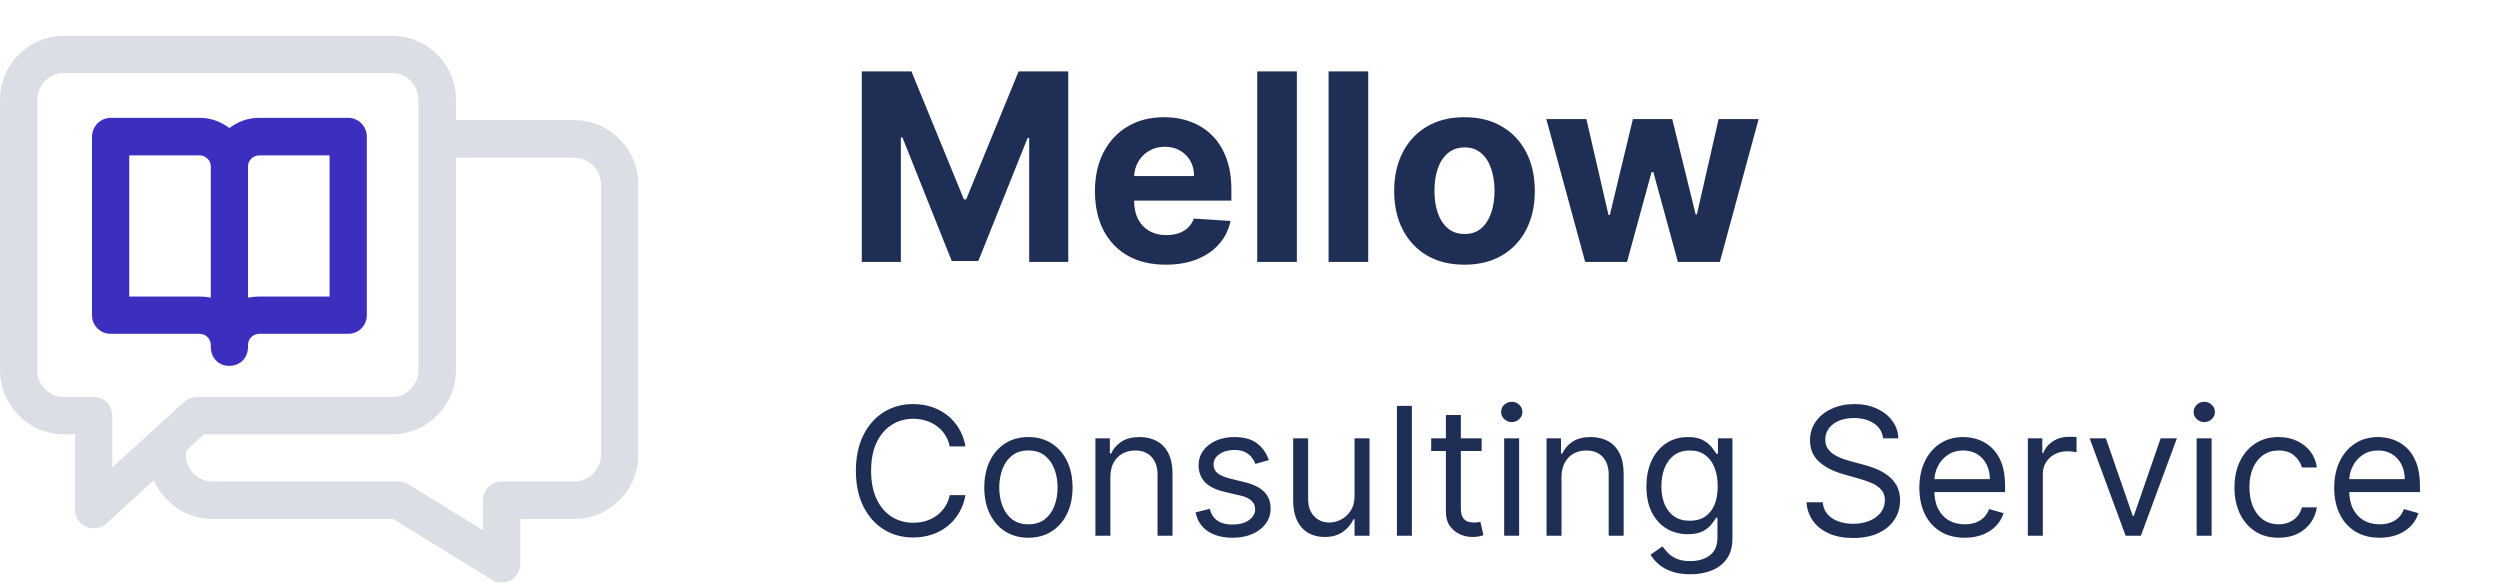
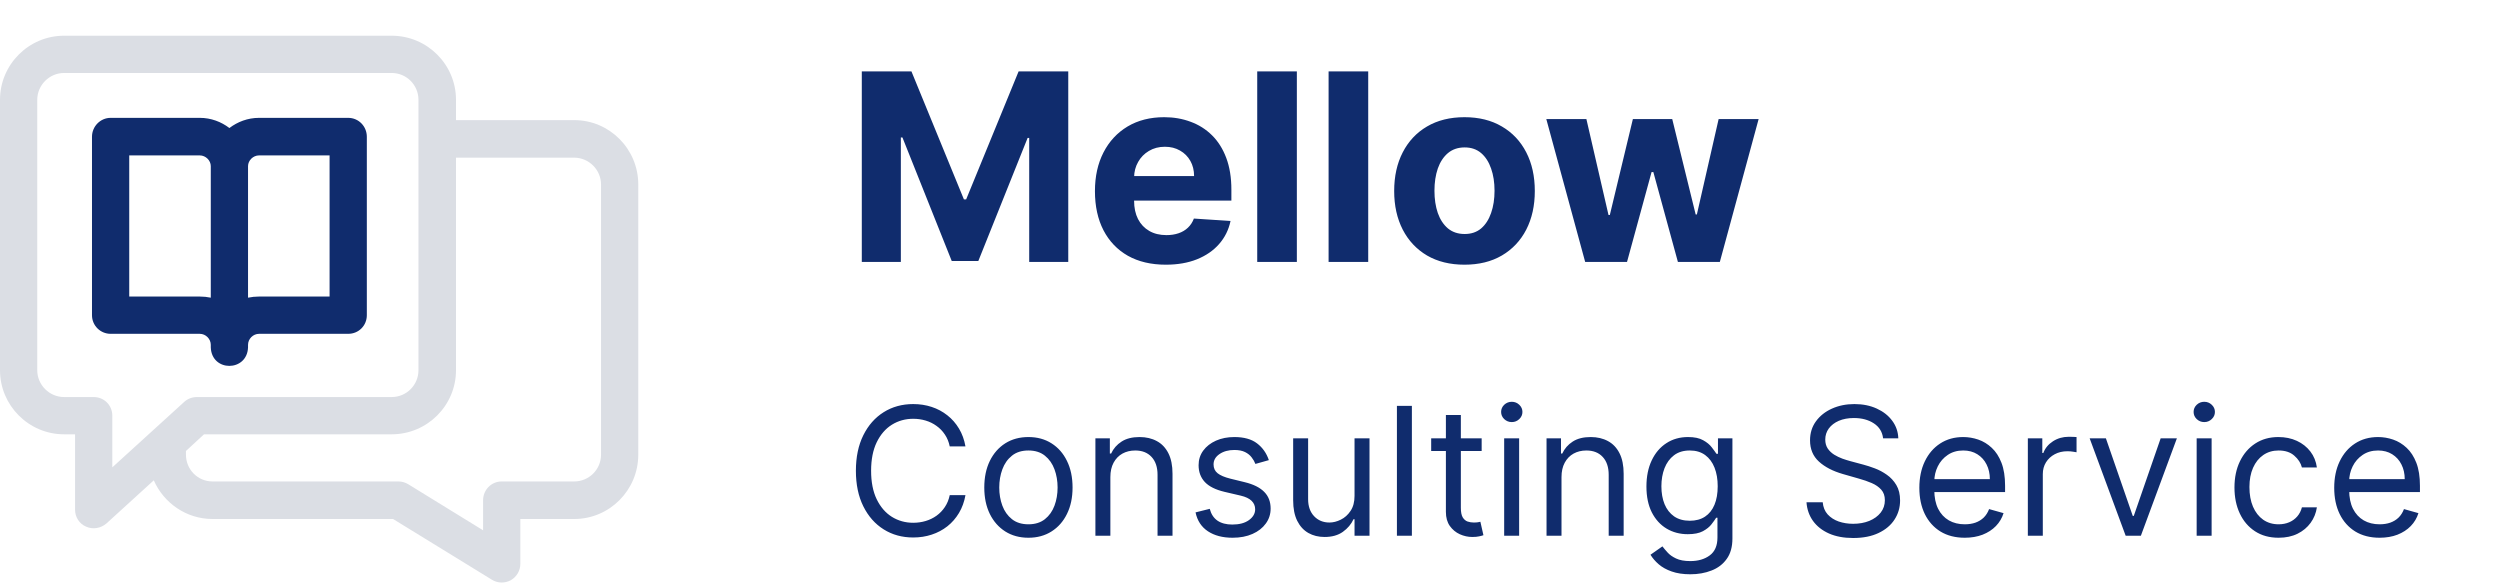
<svg xmlns="http://www.w3.org/2000/svg" width="210" height="49" viewBox="0 0 210 49" fill="none">
  <path fill-rule="evenodd" clip-rule="evenodd" d="M48.235 10.09C51.198 10.09 53.615 12.509 53.615 15.497V38.19C53.615 41.177 51.198 43.596 48.235 43.596H43.708V47.366C43.708 47.935 43.4 48.457 42.902 48.742C42.404 49.003 41.812 49.003 41.314 48.694L33.018 43.596H17.848C15.644 43.596 13.748 42.245 12.918 40.347L8.936 43.975C8.462 44.379 7.798 44.497 7.229 44.236C6.66 43.999 6.305 43.43 6.305 42.814V36.482H5.381C2.418 36.482 0 34.064 0 31.099V8.383C0 5.419 2.418 3 5.381 3H32.899C35.886 3 38.304 5.419 38.304 8.383V10.09H48.235ZM9.434 34.917V39.257L15.478 33.755C15.762 33.495 16.142 33.352 16.544 33.352H32.899C34.156 33.352 35.151 32.333 35.151 31.099V8.383C35.151 7.15 34.156 6.13 32.899 6.13H5.381C4.148 6.13 3.129 7.15 3.129 8.383V31.099C3.129 32.333 4.148 33.352 5.381 33.352H7.869C8.746 33.352 9.434 34.04 9.434 34.917ZM50.487 15.497C50.487 14.264 49.468 13.244 48.235 13.244H38.304V31.099C38.304 34.064 35.886 36.482 32.899 36.482H17.137L15.62 37.881V38.19C15.62 39.446 16.616 40.442 17.848 40.442H33.468C33.776 40.442 34.061 40.537 34.298 40.679L40.579 44.545V42.031C40.579 41.154 41.266 40.442 42.143 40.442H48.235C49.468 40.442 50.487 39.446 50.487 38.19V15.497Z" fill="#DBDEE4" />
-   <path fill-rule="evenodd" clip-rule="evenodd" d="M16.782 28.041H9.291C8.438 28.041 7.727 27.353 7.727 26.476V11.489C7.727 10.612 8.438 9.9 9.291 9.9H16.782C17.73 9.9 18.583 10.232 19.27 10.754C19.958 10.232 20.811 9.9 21.759 9.9H29.249C30.126 9.9 30.814 10.612 30.814 11.489V26.476C30.814 27.353 30.126 28.041 29.249 28.041H21.759C21.261 28.041 20.835 28.467 20.835 28.965V29.179C20.764 31.242 17.777 31.265 17.706 29.179V28.965C17.706 28.467 17.279 28.041 16.782 28.041ZM20.835 13.955V25.005C21.135 24.942 21.443 24.91 21.759 24.91H27.685V13.054H21.759C21.261 13.054 20.835 13.481 20.835 13.955ZM10.856 13.054V24.91H16.782C17.098 24.91 17.406 24.942 17.706 25.005V13.955C17.706 13.481 17.279 13.054 16.782 13.054H10.856Z" fill="#3C2FC0" />
-   <path d="M72.391 6H76.562L80.969 16.75H81.156L85.562 6H89.734V22H86.453V11.586H86.32L82.18 21.922H79.945L75.805 11.547H75.672V22H72.391V6ZM97.928 22.234C96.693 22.234 95.631 21.984 94.74 21.484C93.855 20.979 93.172 20.266 92.693 19.344C92.214 18.417 91.975 17.32 91.975 16.055C91.975 14.82 92.214 13.737 92.693 12.805C93.172 11.872 93.847 11.146 94.717 10.625C95.592 10.104 96.618 9.844 97.795 9.844C98.587 9.844 99.324 9.971 100.006 10.227C100.693 10.477 101.292 10.854 101.803 11.359C102.318 11.865 102.719 12.5 103.006 13.266C103.292 14.026 103.436 14.917 103.436 15.938V16.852H93.303V14.789H100.303C100.303 14.31 100.199 13.885 99.99 13.516C99.782 13.146 99.493 12.857 99.123 12.648C98.758 12.435 98.334 12.328 97.85 12.328C97.344 12.328 96.897 12.445 96.506 12.68C96.12 12.909 95.818 13.219 95.6 13.609C95.381 13.995 95.269 14.425 95.264 14.898V16.859C95.264 17.453 95.373 17.966 95.592 18.398C95.816 18.831 96.131 19.164 96.537 19.398C96.943 19.633 97.425 19.75 97.982 19.75C98.352 19.75 98.691 19.698 98.998 19.594C99.305 19.49 99.568 19.333 99.787 19.125C100.006 18.917 100.173 18.662 100.287 18.359L103.365 18.562C103.209 19.302 102.889 19.948 102.404 20.5C101.925 21.047 101.305 21.474 100.545 21.781C99.79 22.083 98.917 22.234 97.928 22.234ZM108.936 6V22H105.607V6H108.936ZM114.93 6V22H111.602V6H114.93ZM123.018 22.234C121.804 22.234 120.755 21.977 119.869 21.461C118.989 20.94 118.309 20.216 117.83 19.289C117.351 18.357 117.111 17.276 117.111 16.047C117.111 14.807 117.351 13.724 117.83 12.797C118.309 11.865 118.989 11.141 119.869 10.625C120.755 10.104 121.804 9.844 123.018 9.844C124.231 9.844 125.278 10.104 126.158 10.625C127.044 11.141 127.726 11.865 128.205 12.797C128.684 13.724 128.924 14.807 128.924 16.047C128.924 17.276 128.684 18.357 128.205 19.289C127.726 20.216 127.044 20.94 126.158 21.461C125.278 21.977 124.231 22.234 123.018 22.234ZM123.033 19.656C123.585 19.656 124.046 19.5 124.416 19.188C124.786 18.87 125.064 18.438 125.252 17.891C125.445 17.344 125.541 16.721 125.541 16.023C125.541 15.325 125.445 14.703 125.252 14.156C125.064 13.609 124.786 13.177 124.416 12.859C124.046 12.542 123.585 12.383 123.033 12.383C122.476 12.383 122.007 12.542 121.627 12.859C121.252 13.177 120.968 13.609 120.775 14.156C120.588 14.703 120.494 15.325 120.494 16.023C120.494 16.721 120.588 17.344 120.775 17.891C120.968 18.438 121.252 18.87 121.627 19.188C122.007 19.5 122.476 19.656 123.033 19.656ZM133.154 22L129.889 10H133.256L135.115 18.062H135.225L137.162 10H140.467L142.436 18.016H142.537L144.365 10H147.725L144.467 22H140.943L138.881 14.453H138.732L136.67 22H133.154Z" fill="#1F2E54" />
-   <path d="M81.099 37.5H79.778C79.7 37.12 79.564 36.786 79.368 36.499C79.177 36.211 78.942 35.969 78.665 35.774C78.392 35.575 78.088 35.426 77.754 35.327C77.421 35.227 77.072 35.178 76.71 35.178C76.05 35.178 75.451 35.344 74.915 35.678C74.382 36.012 73.958 36.504 73.642 37.154C73.329 37.804 73.173 38.601 73.173 39.545C73.173 40.49 73.329 41.287 73.642 41.937C73.958 42.587 74.382 43.079 74.915 43.413C75.451 43.746 76.05 43.913 76.71 43.913C77.072 43.913 77.421 43.864 77.754 43.764C78.088 43.665 78.392 43.517 78.665 43.322C78.942 43.123 79.177 42.88 79.368 42.592C79.564 42.301 79.7 41.967 79.778 41.591H81.099C81 42.148 80.819 42.647 80.556 43.088C80.293 43.528 79.967 43.903 79.576 44.212C79.185 44.517 78.747 44.75 78.26 44.909C77.777 45.069 77.261 45.149 76.71 45.149C75.78 45.149 74.952 44.922 74.228 44.467C73.504 44.013 72.934 43.367 72.518 42.528C72.103 41.69 71.895 40.696 71.895 39.545C71.895 38.395 72.103 37.401 72.518 36.562C72.934 35.724 73.504 35.078 74.228 34.624C74.952 34.169 75.78 33.942 76.71 33.942C77.261 33.942 77.777 34.022 78.26 34.181C78.747 34.341 79.185 34.576 79.576 34.885C79.967 35.19 80.293 35.563 80.556 36.003C80.819 36.44 81 36.939 81.099 37.5ZM86.388 45.17C85.649 45.17 85.001 44.995 84.443 44.643C83.889 44.291 83.456 43.8 83.144 43.168C82.835 42.535 82.68 41.797 82.68 40.952C82.68 40.099 82.835 39.355 83.144 38.72C83.456 38.084 83.889 37.591 84.443 37.239C85.001 36.887 85.649 36.712 86.388 36.712C87.126 36.712 87.772 36.887 88.326 37.239C88.884 37.591 89.317 38.084 89.626 38.72C89.939 39.355 90.095 40.099 90.095 40.952C90.095 41.797 89.939 42.535 89.626 43.168C89.317 43.8 88.884 44.291 88.326 44.643C87.772 44.995 87.126 45.17 86.388 45.17ZM86.388 44.041C86.949 44.041 87.41 43.897 87.772 43.61C88.135 43.322 88.403 42.944 88.577 42.475C88.751 42.006 88.838 41.499 88.838 40.952C88.838 40.405 88.751 39.895 88.577 39.423C88.403 38.951 88.135 38.569 87.772 38.278C87.41 37.986 86.949 37.841 86.388 37.841C85.826 37.841 85.365 37.986 85.003 38.278C84.64 38.569 84.372 38.951 84.198 39.423C84.024 39.895 83.937 40.405 83.937 40.952C83.937 41.499 84.024 42.006 84.198 42.475C84.372 42.944 84.64 43.322 85.003 43.61C85.365 43.897 85.826 44.041 86.388 44.041ZM93.271 40.078V45H92.014V36.818H93.228V38.097H93.335C93.527 37.681 93.818 37.347 94.209 37.095C94.599 36.84 95.103 36.712 95.721 36.712C96.275 36.712 96.76 36.825 97.175 37.053C97.591 37.276 97.914 37.617 98.145 38.075C98.376 38.53 98.491 39.105 98.491 39.801V45H97.234V39.886C97.234 39.244 97.067 38.743 96.733 38.384C96.4 38.022 95.941 37.841 95.359 37.841C94.958 37.841 94.599 37.928 94.283 38.102C93.971 38.276 93.724 38.53 93.543 38.864C93.362 39.197 93.271 39.602 93.271 40.078ZM106.584 38.651L105.454 38.97C105.383 38.782 105.279 38.599 105.14 38.422C105.005 38.24 104.821 38.091 104.586 37.974C104.352 37.857 104.052 37.798 103.686 37.798C103.185 37.798 102.768 37.914 102.434 38.145C102.104 38.372 101.939 38.661 101.939 39.013C101.939 39.325 102.052 39.572 102.28 39.753C102.507 39.934 102.862 40.085 103.345 40.206L104.56 40.504C105.291 40.682 105.836 40.953 106.195 41.319C106.554 41.681 106.733 42.148 106.733 42.72C106.733 43.189 106.598 43.608 106.328 43.977C106.062 44.347 105.689 44.638 105.209 44.851C104.73 45.064 104.172 45.17 103.537 45.17C102.702 45.17 102.012 44.989 101.465 44.627C100.918 44.265 100.572 43.736 100.426 43.04L101.619 42.742C101.733 43.182 101.948 43.512 102.264 43.732C102.583 43.952 103.001 44.062 103.516 44.062C104.101 44.062 104.567 43.938 104.911 43.69C105.259 43.438 105.433 43.136 105.433 42.784C105.433 42.5 105.334 42.262 105.135 42.07C104.936 41.875 104.631 41.729 104.219 41.633L102.855 41.314C102.106 41.136 101.555 40.861 101.204 40.488C100.856 40.112 100.682 39.641 100.682 39.077C100.682 38.615 100.811 38.207 101.071 37.852C101.333 37.496 101.69 37.218 102.141 37.015C102.596 36.813 103.111 36.712 103.686 36.712C104.496 36.712 105.131 36.889 105.593 37.244C106.058 37.599 106.388 38.068 106.584 38.651ZM113.781 41.655V36.818H115.039V45H113.781V43.615H113.696C113.504 44.031 113.206 44.384 112.801 44.675C112.396 44.963 111.885 45.106 111.267 45.106C110.756 45.106 110.301 44.995 109.904 44.771C109.506 44.544 109.193 44.203 108.966 43.748C108.739 43.29 108.625 42.713 108.625 42.017V36.818H109.882V41.932C109.882 42.528 110.049 43.004 110.383 43.359C110.72 43.715 111.15 43.892 111.672 43.892C111.985 43.892 112.302 43.812 112.626 43.652C112.952 43.492 113.226 43.248 113.446 42.917C113.67 42.587 113.781 42.166 113.781 41.655ZM118.598 34.091V45H117.341V34.091H118.598ZM124.459 36.818V37.883H120.219V36.818H124.459ZM121.455 34.858H122.712V42.656C122.712 43.011 122.763 43.278 122.866 43.455C122.973 43.629 123.108 43.746 123.271 43.807C123.438 43.864 123.614 43.892 123.798 43.892C123.937 43.892 124.05 43.885 124.139 43.871C124.228 43.853 124.299 43.839 124.352 43.828L124.608 44.957C124.523 44.989 124.404 45.021 124.251 45.053C124.098 45.089 123.905 45.106 123.67 45.106C123.315 45.106 122.967 45.03 122.626 44.877C122.289 44.725 122.009 44.492 121.785 44.18C121.565 43.867 121.455 43.473 121.455 42.997V34.858ZM126.35 45V36.818H127.607V45H126.35ZM126.989 35.455C126.744 35.455 126.533 35.371 126.355 35.204C126.181 35.037 126.094 34.837 126.094 34.602C126.094 34.368 126.181 34.167 126.355 34C126.533 33.834 126.744 33.75 126.989 33.75C127.234 33.75 127.444 33.834 127.618 34C127.795 34.167 127.884 34.368 127.884 34.602C127.884 34.837 127.795 35.037 127.618 35.204C127.444 35.371 127.234 35.455 126.989 35.455ZM131.166 40.078V45H129.909V36.818H131.124V38.097H131.23C131.422 37.681 131.713 37.347 132.104 37.095C132.495 36.84 132.999 36.712 133.617 36.712C134.171 36.712 134.655 36.825 135.071 37.053C135.486 37.276 135.81 37.617 136.04 38.075C136.271 38.53 136.387 39.105 136.387 39.801V45H135.13V39.886C135.13 39.244 134.963 38.743 134.629 38.384C134.295 38.022 133.837 37.841 133.255 37.841C132.853 37.841 132.495 37.928 132.179 38.102C131.866 38.276 131.619 38.53 131.438 38.864C131.257 39.197 131.166 39.602 131.166 40.078ZM141.986 48.239C141.379 48.239 140.857 48.16 140.42 48.004C139.983 47.852 139.619 47.649 139.328 47.397C139.041 47.148 138.812 46.882 138.641 46.598L139.643 45.895C139.756 46.044 139.9 46.215 140.074 46.406C140.248 46.602 140.486 46.77 140.788 46.912C141.093 47.058 141.493 47.131 141.986 47.131C142.647 47.131 143.192 46.971 143.622 46.651C144.051 46.332 144.266 45.831 144.266 45.149V43.487H144.16C144.067 43.636 143.936 43.821 143.765 44.041C143.599 44.258 143.357 44.451 143.041 44.622C142.729 44.789 142.306 44.872 141.773 44.872C141.113 44.872 140.52 44.716 139.994 44.403C139.472 44.091 139.058 43.636 138.753 43.04C138.451 42.443 138.3 41.719 138.3 40.867C138.3 40.028 138.448 39.299 138.742 38.677C139.037 38.052 139.447 37.569 139.973 37.228C140.498 36.884 141.106 36.712 141.795 36.712C142.327 36.712 142.75 36.8 143.062 36.978C143.378 37.152 143.62 37.351 143.787 37.575C143.957 37.795 144.089 37.976 144.181 38.118H144.309V36.818H145.523V45.234C145.523 45.938 145.363 46.509 145.044 46.95C144.728 47.394 144.302 47.718 143.765 47.924C143.233 48.134 142.64 48.239 141.986 48.239ZM141.944 43.743C142.448 43.743 142.874 43.627 143.222 43.397C143.57 43.166 143.835 42.834 144.016 42.401C144.197 41.967 144.287 41.449 144.287 40.845C144.287 40.256 144.199 39.735 144.021 39.284C143.844 38.834 143.581 38.48 143.233 38.224C142.885 37.969 142.455 37.841 141.944 37.841C141.411 37.841 140.967 37.976 140.612 38.246C140.26 38.516 139.996 38.878 139.818 39.332C139.644 39.787 139.557 40.291 139.557 40.845C139.557 41.413 139.646 41.916 139.824 42.353C140.005 42.786 140.271 43.127 140.623 43.375C140.978 43.62 141.418 43.743 141.944 43.743ZM158.18 36.818C158.116 36.278 157.856 35.859 157.402 35.561C156.947 35.263 156.39 35.114 155.729 35.114C155.246 35.114 154.824 35.192 154.461 35.348C154.103 35.504 153.822 35.719 153.62 35.992C153.421 36.266 153.322 36.577 153.322 36.925C153.322 37.216 153.391 37.466 153.529 37.676C153.671 37.882 153.852 38.054 154.073 38.193C154.293 38.327 154.524 38.439 154.765 38.528C155.007 38.613 155.229 38.682 155.431 38.736L156.539 39.034C156.823 39.109 157.139 39.212 157.487 39.343C157.839 39.474 158.174 39.654 158.494 39.881C158.817 40.105 159.083 40.392 159.293 40.744C159.502 41.096 159.607 41.527 159.607 42.038C159.607 42.628 159.453 43.16 159.144 43.636C158.838 44.112 158.391 44.49 157.801 44.771C157.215 45.051 156.503 45.192 155.665 45.192C154.884 45.192 154.208 45.066 153.636 44.814C153.068 44.561 152.62 44.21 152.294 43.759C151.97 43.308 151.787 42.784 151.745 42.188H153.108C153.144 42.599 153.282 42.94 153.524 43.21C153.769 43.477 154.078 43.675 154.451 43.807C154.827 43.935 155.232 43.999 155.665 43.999C156.17 43.999 156.622 43.917 157.024 43.754C157.425 43.587 157.743 43.356 157.977 43.061C158.211 42.763 158.329 42.415 158.329 42.017C158.329 41.655 158.227 41.36 158.025 41.133C157.823 40.906 157.556 40.721 157.226 40.579C156.896 40.437 156.539 40.312 156.155 40.206L154.813 39.822C153.961 39.577 153.286 39.228 152.789 38.773C152.292 38.319 152.043 37.724 152.043 36.989C152.043 36.378 152.208 35.845 152.539 35.391C152.872 34.932 153.32 34.577 153.881 34.325C154.445 34.07 155.076 33.942 155.772 33.942C156.475 33.942 157.1 34.068 157.647 34.32C158.194 34.569 158.627 34.909 158.947 35.343C159.27 35.776 159.44 36.268 159.458 36.818H158.18ZM165.039 45.17C164.251 45.17 163.571 44.996 162.999 44.648C162.431 44.297 161.992 43.807 161.683 43.178C161.378 42.546 161.225 41.811 161.225 40.973C161.225 40.135 161.378 39.396 161.683 38.757C161.992 38.114 162.422 37.614 162.972 37.255C163.526 36.893 164.172 36.712 164.911 36.712C165.337 36.712 165.758 36.783 166.174 36.925C166.589 37.067 166.967 37.298 167.308 37.617C167.649 37.933 167.921 38.352 168.123 38.874C168.326 39.396 168.427 40.039 168.427 40.803V41.335H162.12V40.249H167.148C167.148 39.787 167.056 39.375 166.871 39.013C166.69 38.651 166.431 38.365 166.094 38.155C165.76 37.946 165.366 37.841 164.911 37.841C164.41 37.841 163.977 37.965 163.611 38.214C163.249 38.459 162.97 38.778 162.775 39.173C162.58 39.567 162.482 39.989 162.482 40.44V41.165C162.482 41.783 162.589 42.306 162.802 42.736C163.018 43.162 163.318 43.487 163.702 43.711C164.085 43.931 164.531 44.041 165.039 44.041C165.369 44.041 165.668 43.995 165.934 43.903C166.204 43.807 166.436 43.665 166.632 43.477C166.827 43.285 166.978 43.047 167.084 42.763L168.299 43.104C168.171 43.516 167.956 43.878 167.654 44.19C167.353 44.499 166.98 44.741 166.536 44.915C166.092 45.085 165.593 45.17 165.039 45.17ZM170.339 45V36.818H171.554V38.054H171.639C171.788 37.649 172.058 37.321 172.448 37.069C172.839 36.816 173.279 36.69 173.769 36.69C173.862 36.69 173.977 36.692 174.116 36.696C174.254 36.699 174.359 36.705 174.43 36.712V37.99C174.387 37.979 174.29 37.963 174.137 37.942C173.988 37.917 173.83 37.905 173.663 37.905C173.265 37.905 172.91 37.988 172.598 38.155C172.289 38.319 172.044 38.546 171.862 38.837C171.685 39.125 171.596 39.453 171.596 39.822V45H170.339ZM182.859 36.818L179.834 45H178.555L175.53 36.818H176.894L179.152 43.338H179.237L181.496 36.818H182.859ZM184.519 45V36.818H185.776V45H184.519ZM185.158 35.455C184.913 35.455 184.702 35.371 184.524 35.204C184.35 35.037 184.263 34.837 184.263 34.602C184.263 34.368 184.35 34.167 184.524 34C184.702 33.834 184.913 33.75 185.158 33.75C185.403 33.75 185.612 33.834 185.786 34C185.964 34.167 186.053 34.368 186.053 34.602C186.053 34.837 185.964 35.037 185.786 35.204C185.612 35.371 185.403 35.455 185.158 35.455ZM191.402 45.17C190.635 45.17 189.975 44.989 189.421 44.627C188.867 44.265 188.441 43.766 188.142 43.13C187.844 42.495 187.695 41.769 187.695 40.952C187.695 40.121 187.847 39.387 188.153 38.752C188.462 38.113 188.892 37.614 189.442 37.255C189.996 36.893 190.642 36.712 191.381 36.712C191.956 36.712 192.475 36.818 192.936 37.031C193.398 37.244 193.776 37.543 194.071 37.926C194.366 38.31 194.548 38.757 194.619 39.269H193.362C193.267 38.896 193.053 38.565 192.723 38.278C192.396 37.986 191.956 37.841 191.402 37.841C190.912 37.841 190.482 37.969 190.113 38.224C189.747 38.477 189.461 38.834 189.256 39.295C189.053 39.753 188.952 40.291 188.952 40.909C188.952 41.541 189.051 42.092 189.25 42.56C189.453 43.029 189.737 43.393 190.102 43.652C190.472 43.912 190.905 44.041 191.402 44.041C191.729 44.041 192.025 43.984 192.292 43.871C192.558 43.757 192.784 43.594 192.968 43.381C193.153 43.168 193.284 42.912 193.362 42.614H194.619C194.548 43.097 194.373 43.532 194.092 43.919C193.815 44.302 193.448 44.608 192.99 44.835C192.535 45.059 192.006 45.17 191.402 45.17ZM199.888 45.17C199.099 45.17 198.419 44.996 197.847 44.648C197.279 44.297 196.841 43.807 196.532 43.178C196.226 42.546 196.074 41.811 196.074 40.973C196.074 40.135 196.226 39.396 196.532 38.757C196.841 38.114 197.27 37.614 197.821 37.255C198.375 36.893 199.021 36.712 199.76 36.712C200.186 36.712 200.607 36.783 201.022 36.925C201.438 37.067 201.816 37.298 202.157 37.617C202.498 37.933 202.769 38.352 202.972 38.874C203.174 39.396 203.275 40.039 203.275 40.803V41.335H196.969V40.249H201.997C201.997 39.787 201.905 39.375 201.72 39.013C201.539 38.651 201.28 38.365 200.942 38.155C200.608 37.946 200.214 37.841 199.76 37.841C199.259 37.841 198.826 37.965 198.46 38.214C198.098 38.459 197.819 38.778 197.624 39.173C197.428 39.567 197.331 39.989 197.331 40.44V41.165C197.331 41.783 197.437 42.306 197.65 42.736C197.867 43.162 198.167 43.487 198.551 43.711C198.934 43.931 199.38 44.041 199.888 44.041C200.218 44.041 200.516 43.995 200.782 43.903C201.052 43.807 201.285 43.665 201.48 43.477C201.676 43.285 201.827 43.047 201.933 42.763L203.148 43.104C203.02 43.516 202.805 43.878 202.503 44.19C202.201 44.499 201.828 44.741 201.384 44.915C200.941 45.085 200.442 45.17 199.888 45.17Z" fill="#1F2E54" />
+   <path fill-rule="evenodd" clip-rule="evenodd" d="M16.782 28.041H9.291C8.438 28.041 7.727 27.353 7.727 26.476V11.489C7.727 10.612 8.438 9.9 9.291 9.9H16.782C17.73 9.9 18.583 10.232 19.27 10.754C19.958 10.232 20.811 9.9 21.759 9.9H29.249C30.126 9.9 30.814 10.612 30.814 11.489V26.476C30.814 27.353 30.126 28.041 29.249 28.041H21.759C21.261 28.041 20.835 28.467 20.835 28.965V29.179C20.764 31.242 17.777 31.265 17.706 29.179V28.965C17.706 28.467 17.279 28.041 16.782 28.041ZM20.835 13.955V25.005C21.135 24.942 21.443 24.91 21.759 24.91H27.685V13.054H21.759C21.261 13.054 20.835 13.481 20.835 13.955ZM10.856 13.054V24.91H16.782C17.098 24.91 17.406 24.942 17.706 25.005V13.955C17.706 13.481 17.279 13.054 16.782 13.054H10.856Z" fill="#102c6d" />
+   <path d="M72.391 6H76.562L80.969 16.75H81.156L85.562 6H89.734V22H86.453V11.586H86.32L82.18 21.922H79.945L75.805 11.547H75.672V22H72.391V6ZM97.928 22.234C96.693 22.234 95.631 21.984 94.74 21.484C93.855 20.979 93.172 20.266 92.693 19.344C92.214 18.417 91.975 17.32 91.975 16.055C91.975 14.82 92.214 13.737 92.693 12.805C93.172 11.872 93.847 11.146 94.717 10.625C95.592 10.104 96.618 9.844 97.795 9.844C98.587 9.844 99.324 9.971 100.006 10.227C100.693 10.477 101.292 10.854 101.803 11.359C102.318 11.865 102.719 12.5 103.006 13.266C103.292 14.026 103.436 14.917 103.436 15.938V16.852H93.303V14.789H100.303C100.303 14.31 100.199 13.885 99.99 13.516C99.782 13.146 99.493 12.857 99.123 12.648C98.758 12.435 98.334 12.328 97.85 12.328C97.344 12.328 96.897 12.445 96.506 12.68C96.12 12.909 95.818 13.219 95.6 13.609C95.381 13.995 95.269 14.425 95.264 14.898V16.859C95.264 17.453 95.373 17.966 95.592 18.398C95.816 18.831 96.131 19.164 96.537 19.398C96.943 19.633 97.425 19.75 97.982 19.75C98.352 19.75 98.691 19.698 98.998 19.594C99.305 19.49 99.568 19.333 99.787 19.125C100.006 18.917 100.173 18.662 100.287 18.359L103.365 18.562C103.209 19.302 102.889 19.948 102.404 20.5C101.925 21.047 101.305 21.474 100.545 21.781C99.79 22.083 98.917 22.234 97.928 22.234ZM108.936 6V22H105.607V6H108.936ZM114.93 6V22H111.602V6H114.93ZM123.018 22.234C121.804 22.234 120.755 21.977 119.869 21.461C118.989 20.94 118.309 20.216 117.83 19.289C117.351 18.357 117.111 17.276 117.111 16.047C117.111 14.807 117.351 13.724 117.83 12.797C118.309 11.865 118.989 11.141 119.869 10.625C120.755 10.104 121.804 9.844 123.018 9.844C124.231 9.844 125.278 10.104 126.158 10.625C127.044 11.141 127.726 11.865 128.205 12.797C128.684 13.724 128.924 14.807 128.924 16.047C128.924 17.276 128.684 18.357 128.205 19.289C127.726 20.216 127.044 20.94 126.158 21.461C125.278 21.977 124.231 22.234 123.018 22.234ZM123.033 19.656C123.585 19.656 124.046 19.5 124.416 19.188C124.786 18.87 125.064 18.438 125.252 17.891C125.445 17.344 125.541 16.721 125.541 16.023C125.541 15.325 125.445 14.703 125.252 14.156C125.064 13.609 124.786 13.177 124.416 12.859C124.046 12.542 123.585 12.383 123.033 12.383C122.476 12.383 122.007 12.542 121.627 12.859C121.252 13.177 120.968 13.609 120.775 14.156C120.588 14.703 120.494 15.325 120.494 16.023C120.494 16.721 120.588 17.344 120.775 17.891C120.968 18.438 121.252 18.87 121.627 19.188C122.007 19.5 122.476 19.656 123.033 19.656ZM133.154 22L129.889 10H133.256L135.115 18.062H135.225L137.162 10H140.467L142.436 18.016H142.537L144.365 10H147.725L144.467 22H140.943L138.881 14.453H138.732L136.67 22H133.154Z" fill="#102c6d" />
+   <path d="M81.099 37.5H79.778C79.7 37.12 79.564 36.786 79.368 36.499C79.177 36.211 78.942 35.969 78.665 35.774C78.392 35.575 78.088 35.426 77.754 35.327C77.421 35.227 77.072 35.178 76.71 35.178C76.05 35.178 75.451 35.344 74.915 35.678C74.382 36.012 73.958 36.504 73.642 37.154C73.329 37.804 73.173 38.601 73.173 39.545C73.173 40.49 73.329 41.287 73.642 41.937C73.958 42.587 74.382 43.079 74.915 43.413C75.451 43.746 76.05 43.913 76.71 43.913C77.072 43.913 77.421 43.864 77.754 43.764C78.088 43.665 78.392 43.517 78.665 43.322C78.942 43.123 79.177 42.88 79.368 42.592C79.564 42.301 79.7 41.967 79.778 41.591H81.099C81 42.148 80.819 42.647 80.556 43.088C80.293 43.528 79.967 43.903 79.576 44.212C79.185 44.517 78.747 44.75 78.26 44.909C77.777 45.069 77.261 45.149 76.71 45.149C75.78 45.149 74.952 44.922 74.228 44.467C73.504 44.013 72.934 43.367 72.518 42.528C72.103 41.69 71.895 40.696 71.895 39.545C71.895 38.395 72.103 37.401 72.518 36.562C72.934 35.724 73.504 35.078 74.228 34.624C74.952 34.169 75.78 33.942 76.71 33.942C77.261 33.942 77.777 34.022 78.26 34.181C78.747 34.341 79.185 34.576 79.576 34.885C79.967 35.19 80.293 35.563 80.556 36.003C80.819 36.44 81 36.939 81.099 37.5ZM86.388 45.17C85.649 45.17 85.001 44.995 84.443 44.643C83.889 44.291 83.456 43.8 83.144 43.168C82.835 42.535 82.68 41.797 82.68 40.952C82.68 40.099 82.835 39.355 83.144 38.72C83.456 38.084 83.889 37.591 84.443 37.239C85.001 36.887 85.649 36.712 86.388 36.712C87.126 36.712 87.772 36.887 88.326 37.239C88.884 37.591 89.317 38.084 89.626 38.72C89.939 39.355 90.095 40.099 90.095 40.952C90.095 41.797 89.939 42.535 89.626 43.168C89.317 43.8 88.884 44.291 88.326 44.643C87.772 44.995 87.126 45.17 86.388 45.17ZM86.388 44.041C86.949 44.041 87.41 43.897 87.772 43.61C88.135 43.322 88.403 42.944 88.577 42.475C88.751 42.006 88.838 41.499 88.838 40.952C88.838 40.405 88.751 39.895 88.577 39.423C88.403 38.951 88.135 38.569 87.772 38.278C87.41 37.986 86.949 37.841 86.388 37.841C85.826 37.841 85.365 37.986 85.003 38.278C84.64 38.569 84.372 38.951 84.198 39.423C84.024 39.895 83.937 40.405 83.937 40.952C83.937 41.499 84.024 42.006 84.198 42.475C84.372 42.944 84.64 43.322 85.003 43.61C85.365 43.897 85.826 44.041 86.388 44.041ZM93.271 40.078V45H92.014V36.818H93.228V38.097H93.335C93.527 37.681 93.818 37.347 94.209 37.095C94.599 36.84 95.103 36.712 95.721 36.712C96.275 36.712 96.76 36.825 97.175 37.053C97.591 37.276 97.914 37.617 98.145 38.075C98.376 38.53 98.491 39.105 98.491 39.801V45H97.234V39.886C97.234 39.244 97.067 38.743 96.733 38.384C96.4 38.022 95.941 37.841 95.359 37.841C94.958 37.841 94.599 37.928 94.283 38.102C93.971 38.276 93.724 38.53 93.543 38.864C93.362 39.197 93.271 39.602 93.271 40.078ZM106.584 38.651L105.454 38.97C105.383 38.782 105.279 38.599 105.14 38.422C105.005 38.24 104.821 38.091 104.586 37.974C104.352 37.857 104.052 37.798 103.686 37.798C103.185 37.798 102.768 37.914 102.434 38.145C102.104 38.372 101.939 38.661 101.939 39.013C101.939 39.325 102.052 39.572 102.28 39.753C102.507 39.934 102.862 40.085 103.345 40.206L104.56 40.504C105.291 40.682 105.836 40.953 106.195 41.319C106.554 41.681 106.733 42.148 106.733 42.72C106.733 43.189 106.598 43.608 106.328 43.977C106.062 44.347 105.689 44.638 105.209 44.851C104.73 45.064 104.172 45.17 103.537 45.17C102.702 45.17 102.012 44.989 101.465 44.627C100.918 44.265 100.572 43.736 100.426 43.04L101.619 42.742C101.733 43.182 101.948 43.512 102.264 43.732C102.583 43.952 103.001 44.062 103.516 44.062C104.101 44.062 104.567 43.938 104.911 43.69C105.259 43.438 105.433 43.136 105.433 42.784C105.433 42.5 105.334 42.262 105.135 42.07C104.936 41.875 104.631 41.729 104.219 41.633L102.855 41.314C102.106 41.136 101.555 40.861 101.204 40.488C100.856 40.112 100.682 39.641 100.682 39.077C100.682 38.615 100.811 38.207 101.071 37.852C101.333 37.496 101.69 37.218 102.141 37.015C102.596 36.813 103.111 36.712 103.686 36.712C104.496 36.712 105.131 36.889 105.593 37.244C106.058 37.599 106.388 38.068 106.584 38.651ZM113.781 41.655V36.818H115.039V45H113.781V43.615H113.696C113.504 44.031 113.206 44.384 112.801 44.675C112.396 44.963 111.885 45.106 111.267 45.106C110.756 45.106 110.301 44.995 109.904 44.771C109.506 44.544 109.193 44.203 108.966 43.748C108.739 43.29 108.625 42.713 108.625 42.017V36.818H109.882V41.932C109.882 42.528 110.049 43.004 110.383 43.359C110.72 43.715 111.15 43.892 111.672 43.892C111.985 43.892 112.302 43.812 112.626 43.652C112.952 43.492 113.226 43.248 113.446 42.917C113.67 42.587 113.781 42.166 113.781 41.655ZM118.598 34.091V45H117.341V34.091H118.598ZM124.459 36.818V37.883H120.219V36.818H124.459ZM121.455 34.858H122.712V42.656C122.712 43.011 122.763 43.278 122.866 43.455C122.973 43.629 123.108 43.746 123.271 43.807C123.438 43.864 123.614 43.892 123.798 43.892C123.937 43.892 124.05 43.885 124.139 43.871C124.228 43.853 124.299 43.839 124.352 43.828L124.608 44.957C124.523 44.989 124.404 45.021 124.251 45.053C124.098 45.089 123.905 45.106 123.67 45.106C123.315 45.106 122.967 45.03 122.626 44.877C122.289 44.725 122.009 44.492 121.785 44.18C121.565 43.867 121.455 43.473 121.455 42.997V34.858ZM126.35 45V36.818H127.607V45H126.35ZM126.989 35.455C126.744 35.455 126.533 35.371 126.355 35.204C126.181 35.037 126.094 34.837 126.094 34.602C126.094 34.368 126.181 34.167 126.355 34C126.533 33.834 126.744 33.75 126.989 33.75C127.234 33.75 127.444 33.834 127.618 34C127.795 34.167 127.884 34.368 127.884 34.602C127.884 34.837 127.795 35.037 127.618 35.204C127.444 35.371 127.234 35.455 126.989 35.455ZM131.166 40.078V45H129.909V36.818H131.124V38.097H131.23C131.422 37.681 131.713 37.347 132.104 37.095C132.495 36.84 132.999 36.712 133.617 36.712C134.171 36.712 134.655 36.825 135.071 37.053C135.486 37.276 135.81 37.617 136.04 38.075C136.271 38.53 136.387 39.105 136.387 39.801V45H135.13V39.886C135.13 39.244 134.963 38.743 134.629 38.384C134.295 38.022 133.837 37.841 133.255 37.841C132.853 37.841 132.495 37.928 132.179 38.102C131.866 38.276 131.619 38.53 131.438 38.864C131.257 39.197 131.166 39.602 131.166 40.078ZM141.986 48.239C141.379 48.239 140.857 48.16 140.42 48.004C139.983 47.852 139.619 47.649 139.328 47.397C139.041 47.148 138.812 46.882 138.641 46.598L139.643 45.895C139.756 46.044 139.9 46.215 140.074 46.406C140.248 46.602 140.486 46.77 140.788 46.912C141.093 47.058 141.493 47.131 141.986 47.131C142.647 47.131 143.192 46.971 143.622 46.651C144.051 46.332 144.266 45.831 144.266 45.149V43.487H144.16C144.067 43.636 143.936 43.821 143.765 44.041C143.599 44.258 143.357 44.451 143.041 44.622C142.729 44.789 142.306 44.872 141.773 44.872C141.113 44.872 140.52 44.716 139.994 44.403C139.472 44.091 139.058 43.636 138.753 43.04C138.451 42.443 138.3 41.719 138.3 40.867C138.3 40.028 138.448 39.299 138.742 38.677C139.037 38.052 139.447 37.569 139.973 37.228C140.498 36.884 141.106 36.712 141.795 36.712C142.327 36.712 142.75 36.8 143.062 36.978C143.378 37.152 143.62 37.351 143.787 37.575C143.957 37.795 144.089 37.976 144.181 38.118H144.309V36.818H145.523V45.234C145.523 45.938 145.363 46.509 145.044 46.95C144.728 47.394 144.302 47.718 143.765 47.924C143.233 48.134 142.64 48.239 141.986 48.239ZM141.944 43.743C142.448 43.743 142.874 43.627 143.222 43.397C143.57 43.166 143.835 42.834 144.016 42.401C144.197 41.967 144.287 41.449 144.287 40.845C144.287 40.256 144.199 39.735 144.021 39.284C143.844 38.834 143.581 38.48 143.233 38.224C142.885 37.969 142.455 37.841 141.944 37.841C141.411 37.841 140.967 37.976 140.612 38.246C140.26 38.516 139.996 38.878 139.818 39.332C139.644 39.787 139.557 40.291 139.557 40.845C139.557 41.413 139.646 41.916 139.824 42.353C140.005 42.786 140.271 43.127 140.623 43.375C140.978 43.62 141.418 43.743 141.944 43.743ZM158.18 36.818C158.116 36.278 157.856 35.859 157.402 35.561C156.947 35.263 156.39 35.114 155.729 35.114C155.246 35.114 154.824 35.192 154.461 35.348C154.103 35.504 153.822 35.719 153.62 35.992C153.421 36.266 153.322 36.577 153.322 36.925C153.322 37.216 153.391 37.466 153.529 37.676C153.671 37.882 153.852 38.054 154.073 38.193C154.293 38.327 154.524 38.439 154.765 38.528C155.007 38.613 155.229 38.682 155.431 38.736L156.539 39.034C156.823 39.109 157.139 39.212 157.487 39.343C157.839 39.474 158.174 39.654 158.494 39.881C158.817 40.105 159.083 40.392 159.293 40.744C159.502 41.096 159.607 41.527 159.607 42.038C159.607 42.628 159.453 43.16 159.144 43.636C158.838 44.112 158.391 44.49 157.801 44.771C157.215 45.051 156.503 45.192 155.665 45.192C154.884 45.192 154.208 45.066 153.636 44.814C153.068 44.561 152.62 44.21 152.294 43.759C151.97 43.308 151.787 42.784 151.745 42.188H153.108C153.144 42.599 153.282 42.94 153.524 43.21C153.769 43.477 154.078 43.675 154.451 43.807C154.827 43.935 155.232 43.999 155.665 43.999C156.17 43.999 156.622 43.917 157.024 43.754C157.425 43.587 157.743 43.356 157.977 43.061C158.211 42.763 158.329 42.415 158.329 42.017C158.329 41.655 158.227 41.36 158.025 41.133C157.823 40.906 157.556 40.721 157.226 40.579C156.896 40.437 156.539 40.312 156.155 40.206L154.813 39.822C153.961 39.577 153.286 39.228 152.789 38.773C152.292 38.319 152.043 37.724 152.043 36.989C152.043 36.378 152.208 35.845 152.539 35.391C152.872 34.932 153.32 34.577 153.881 34.325C154.445 34.07 155.076 33.942 155.772 33.942C156.475 33.942 157.1 34.068 157.647 34.32C158.194 34.569 158.627 34.909 158.947 35.343C159.27 35.776 159.44 36.268 159.458 36.818H158.18ZM165.039 45.17C164.251 45.17 163.571 44.996 162.999 44.648C162.431 44.297 161.992 43.807 161.683 43.178C161.378 42.546 161.225 41.811 161.225 40.973C161.225 40.135 161.378 39.396 161.683 38.757C161.992 38.114 162.422 37.614 162.972 37.255C163.526 36.893 164.172 36.712 164.911 36.712C165.337 36.712 165.758 36.783 166.174 36.925C166.589 37.067 166.967 37.298 167.308 37.617C167.649 37.933 167.921 38.352 168.123 38.874C168.326 39.396 168.427 40.039 168.427 40.803V41.335H162.12V40.249H167.148C167.148 39.787 167.056 39.375 166.871 39.013C166.69 38.651 166.431 38.365 166.094 38.155C165.76 37.946 165.366 37.841 164.911 37.841C164.41 37.841 163.977 37.965 163.611 38.214C163.249 38.459 162.97 38.778 162.775 39.173C162.58 39.567 162.482 39.989 162.482 40.44V41.165C162.482 41.783 162.589 42.306 162.802 42.736C163.018 43.162 163.318 43.487 163.702 43.711C164.085 43.931 164.531 44.041 165.039 44.041C165.369 44.041 165.668 43.995 165.934 43.903C166.204 43.807 166.436 43.665 166.632 43.477C166.827 43.285 166.978 43.047 167.084 42.763L168.299 43.104C168.171 43.516 167.956 43.878 167.654 44.19C167.353 44.499 166.98 44.741 166.536 44.915C166.092 45.085 165.593 45.17 165.039 45.17ZM170.339 45V36.818H171.554V38.054H171.639C171.788 37.649 172.058 37.321 172.448 37.069C172.839 36.816 173.279 36.69 173.769 36.69C173.862 36.69 173.977 36.692 174.116 36.696C174.254 36.699 174.359 36.705 174.43 36.712V37.99C174.387 37.979 174.29 37.963 174.137 37.942C173.988 37.917 173.83 37.905 173.663 37.905C173.265 37.905 172.91 37.988 172.598 38.155C172.289 38.319 172.044 38.546 171.862 38.837C171.685 39.125 171.596 39.453 171.596 39.822V45H170.339ZM182.859 36.818L179.834 45H178.555L175.53 36.818H176.894L179.152 43.338H179.237L181.496 36.818H182.859ZM184.519 45V36.818H185.776V45H184.519ZM185.158 35.455C184.913 35.455 184.702 35.371 184.524 35.204C184.35 35.037 184.263 34.837 184.263 34.602C184.263 34.368 184.35 34.167 184.524 34C184.702 33.834 184.913 33.75 185.158 33.75C185.403 33.75 185.612 33.834 185.786 34C185.964 34.167 186.053 34.368 186.053 34.602C186.053 34.837 185.964 35.037 185.786 35.204C185.612 35.371 185.403 35.455 185.158 35.455ZM191.402 45.17C190.635 45.17 189.975 44.989 189.421 44.627C188.867 44.265 188.441 43.766 188.142 43.13C187.844 42.495 187.695 41.769 187.695 40.952C187.695 40.121 187.847 39.387 188.153 38.752C188.462 38.113 188.892 37.614 189.442 37.255C189.996 36.893 190.642 36.712 191.381 36.712C191.956 36.712 192.475 36.818 192.936 37.031C193.398 37.244 193.776 37.543 194.071 37.926C194.366 38.31 194.548 38.757 194.619 39.269H193.362C193.267 38.896 193.053 38.565 192.723 38.278C192.396 37.986 191.956 37.841 191.402 37.841C190.912 37.841 190.482 37.969 190.113 38.224C189.747 38.477 189.461 38.834 189.256 39.295C189.053 39.753 188.952 40.291 188.952 40.909C188.952 41.541 189.051 42.092 189.25 42.56C189.453 43.029 189.737 43.393 190.102 43.652C190.472 43.912 190.905 44.041 191.402 44.041C191.729 44.041 192.025 43.984 192.292 43.871C192.558 43.757 192.784 43.594 192.968 43.381C193.153 43.168 193.284 42.912 193.362 42.614H194.619C194.548 43.097 194.373 43.532 194.092 43.919C193.815 44.302 193.448 44.608 192.99 44.835C192.535 45.059 192.006 45.17 191.402 45.17ZM199.888 45.17C199.099 45.17 198.419 44.996 197.847 44.648C197.279 44.297 196.841 43.807 196.532 43.178C196.226 42.546 196.074 41.811 196.074 40.973C196.074 40.135 196.226 39.396 196.532 38.757C196.841 38.114 197.27 37.614 197.821 37.255C198.375 36.893 199.021 36.712 199.76 36.712C200.186 36.712 200.607 36.783 201.022 36.925C201.438 37.067 201.816 37.298 202.157 37.617C202.498 37.933 202.769 38.352 202.972 38.874C203.174 39.396 203.275 40.039 203.275 40.803V41.335H196.969V40.249H201.997C201.997 39.787 201.905 39.375 201.72 39.013C201.539 38.651 201.28 38.365 200.942 38.155C200.608 37.946 200.214 37.841 199.76 37.841C199.259 37.841 198.826 37.965 198.46 38.214C198.098 38.459 197.819 38.778 197.624 39.173C197.428 39.567 197.331 39.989 197.331 40.44V41.165C197.331 41.783 197.437 42.306 197.65 42.736C197.867 43.162 198.167 43.487 198.551 43.711C198.934 43.931 199.38 44.041 199.888 44.041C200.218 44.041 200.516 43.995 200.782 43.903C201.052 43.807 201.285 43.665 201.48 43.477C201.676 43.285 201.827 43.047 201.933 42.763L203.148 43.104C203.02 43.516 202.805 43.878 202.503 44.19C202.201 44.499 201.828 44.741 201.384 44.915C200.941 45.085 200.442 45.17 199.888 45.17Z" fill="#102c6d" />
</svg>
